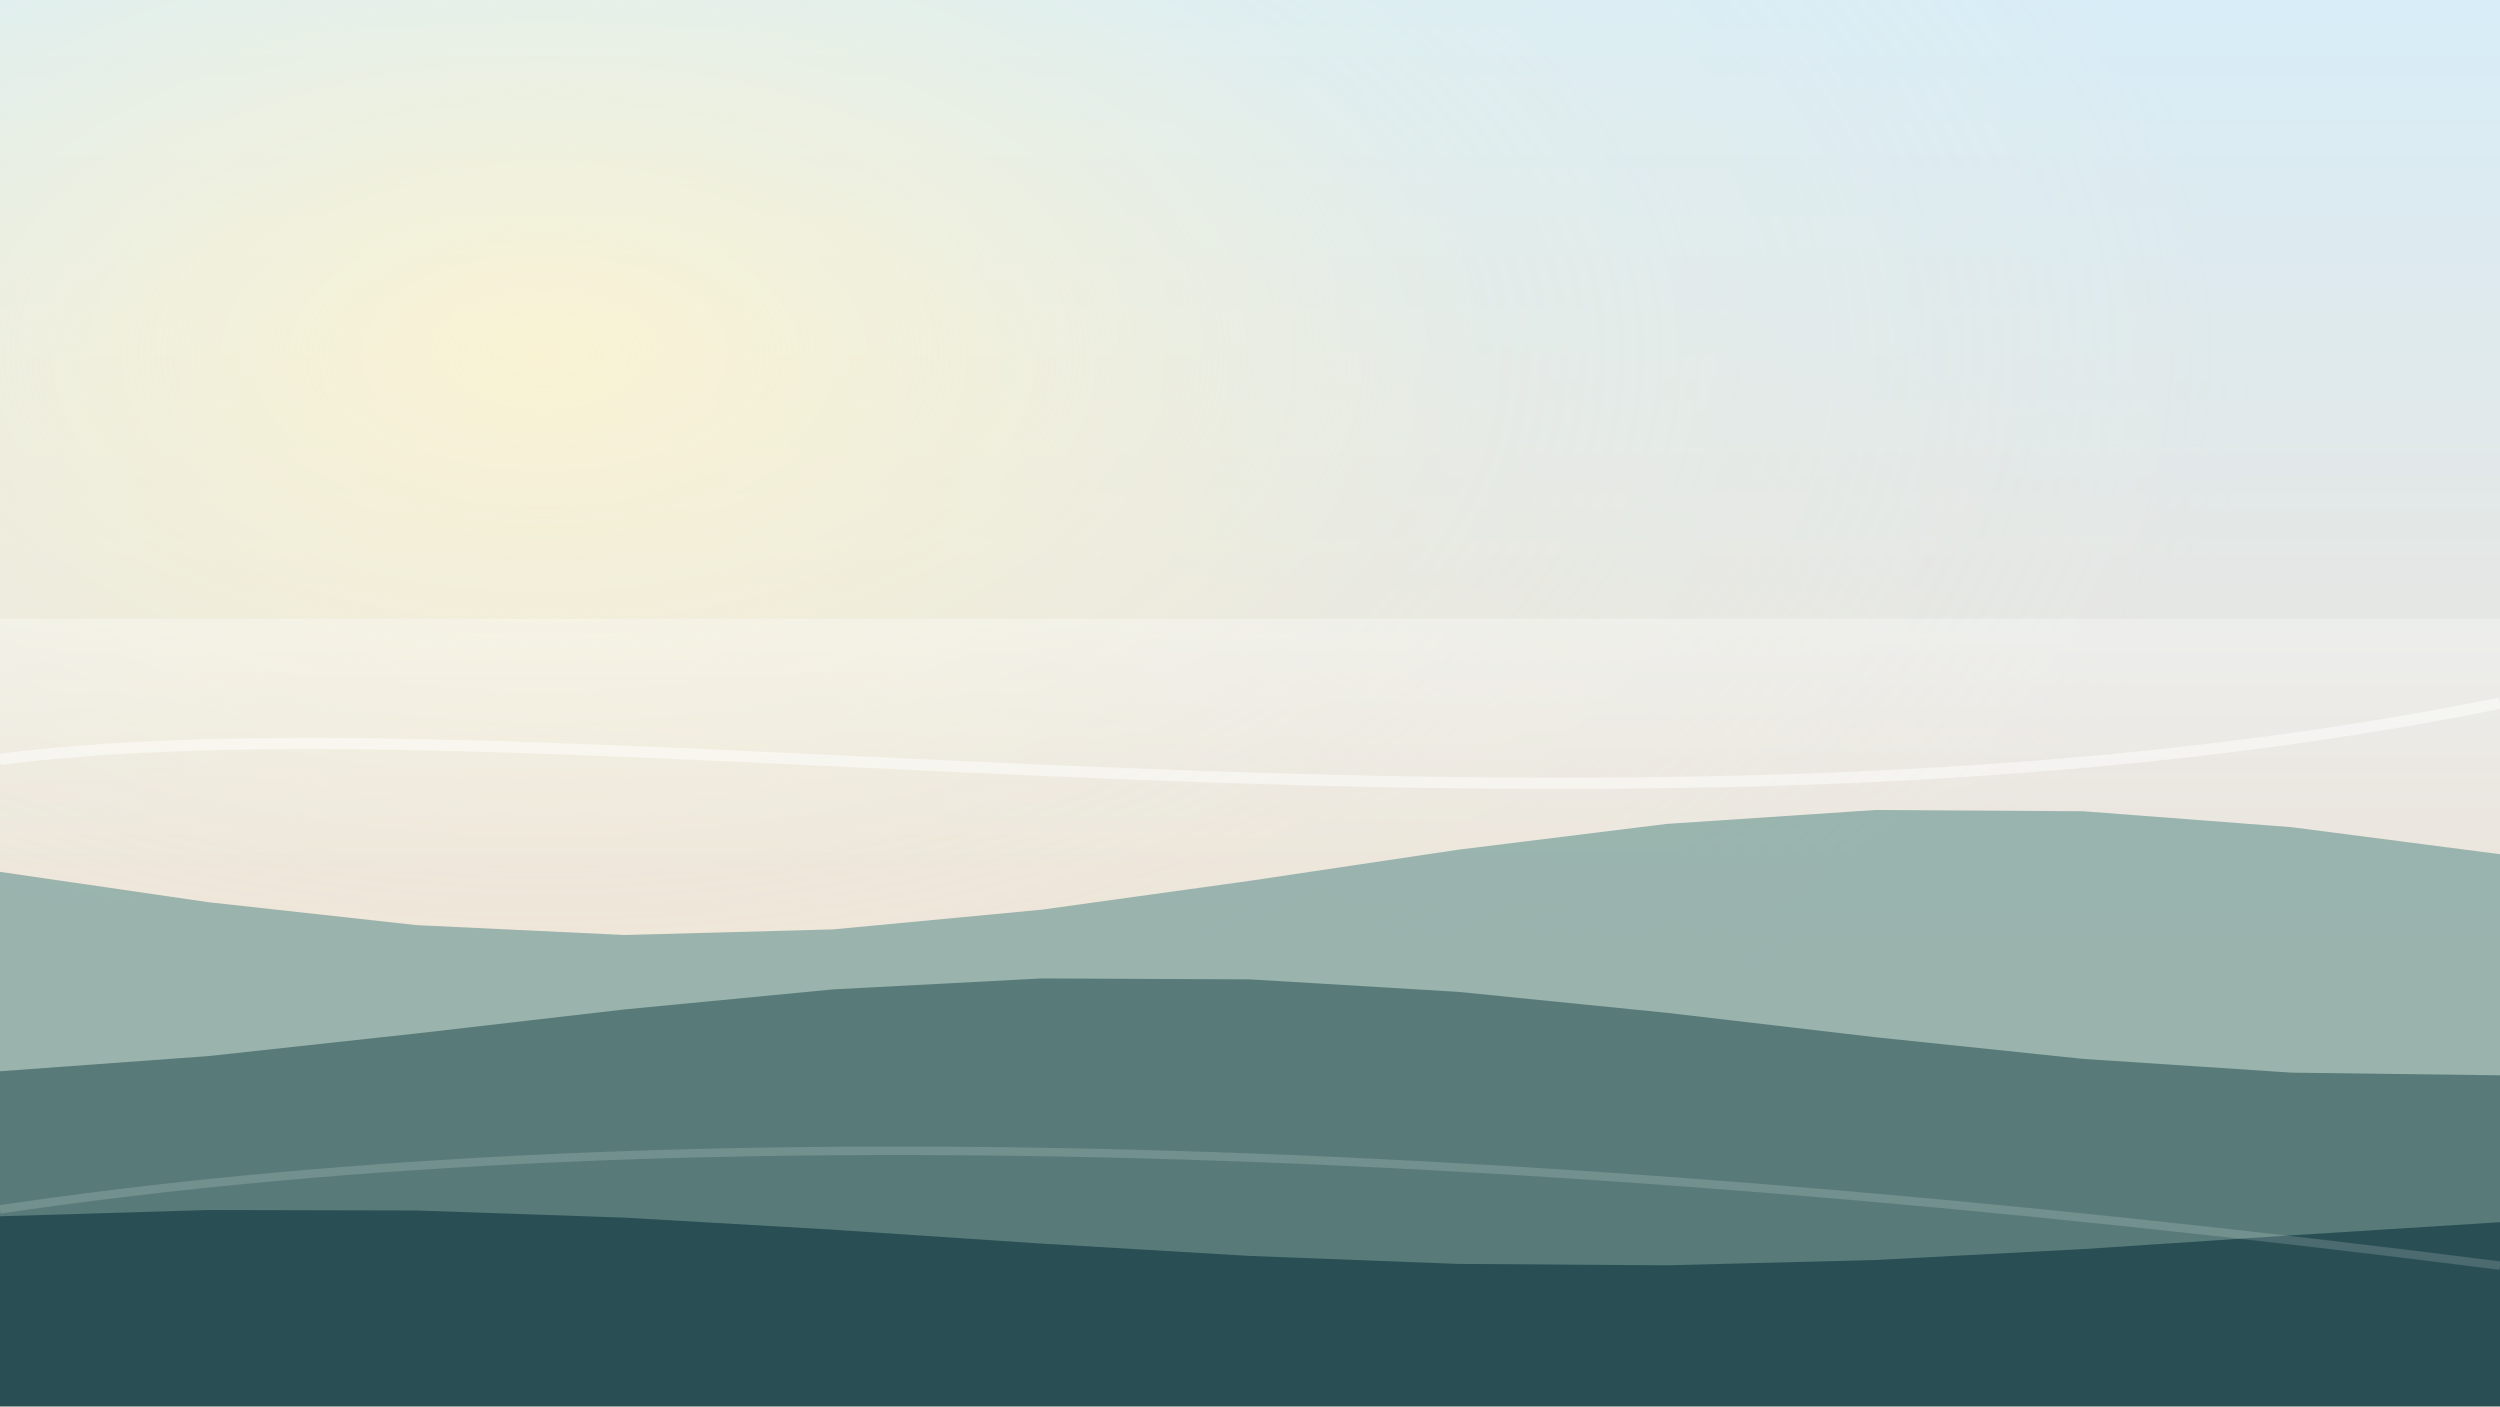
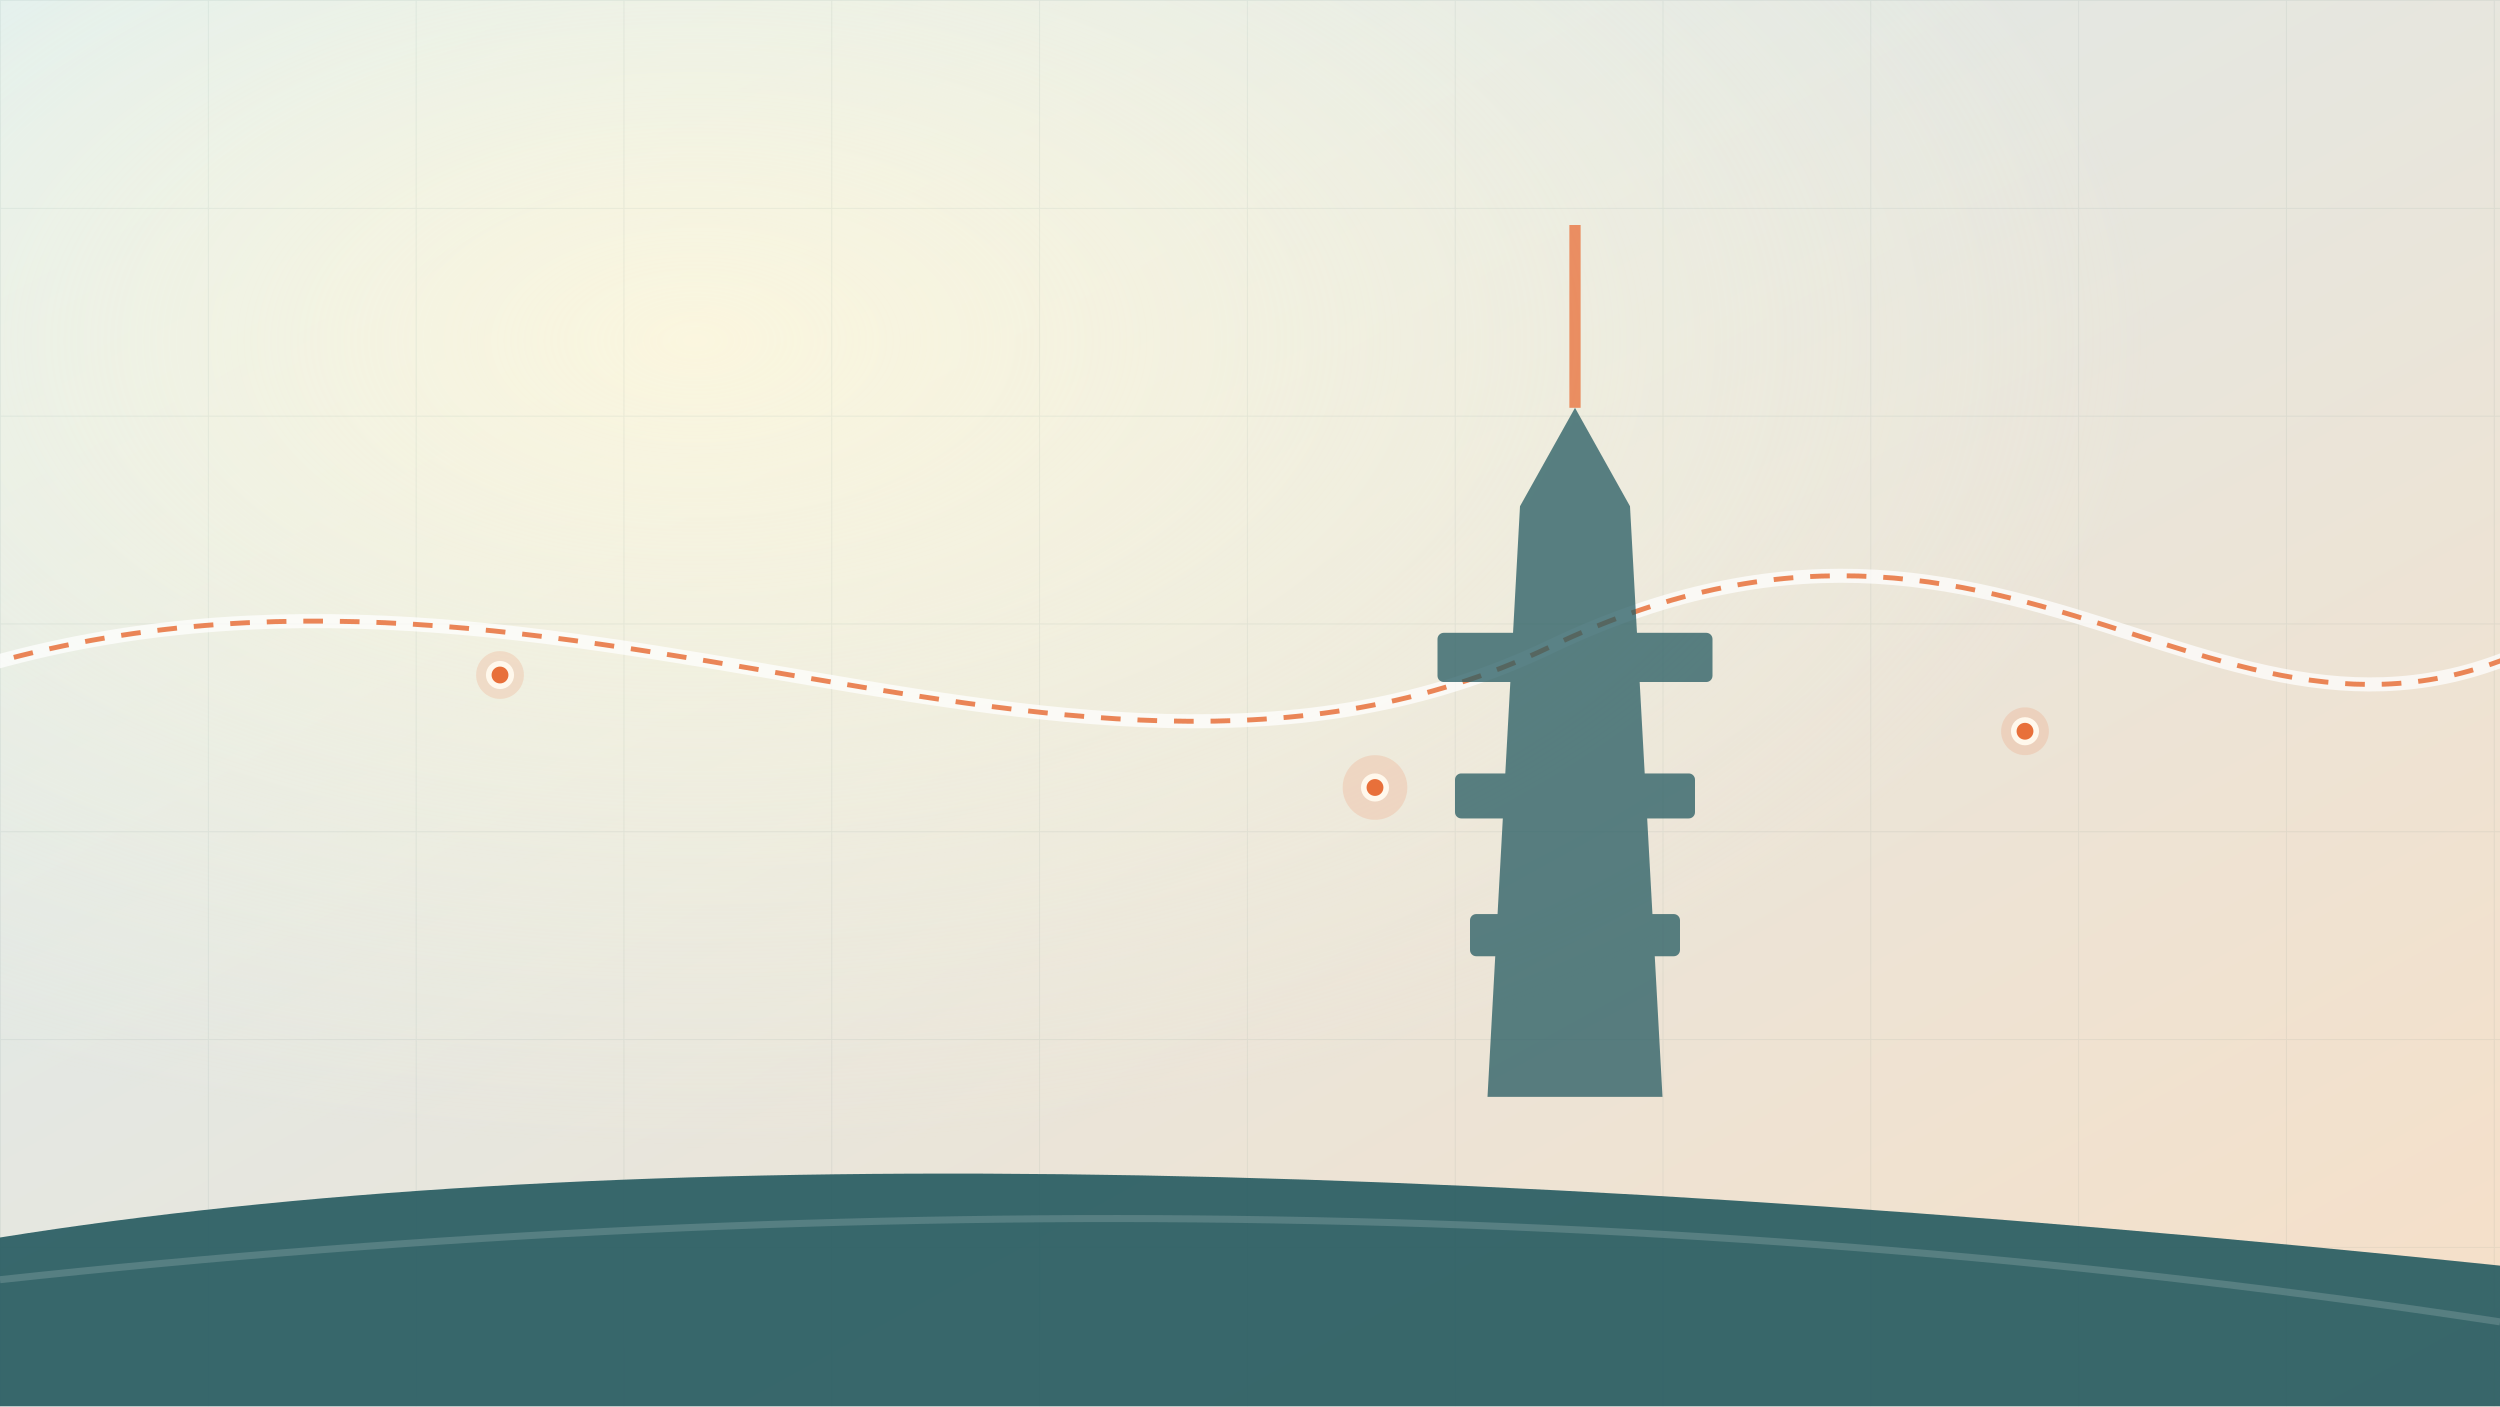
- <svg xmlns="http://www.w3.org/2000/svg" viewBox="0 0 1600 900" width="1600" height="900" role="img" aria-label="여행 사진 자리표시자">
+ <svg xmlns="http://www.w3.org/2000/svg" viewBox="0 0 1600 900" width="1600" height="900" role="img" aria-label="여행 기록 일러스트레이션">
  <defs>
-     <linearGradient id="sky" x1="0" y1="0" x2="0" y2="1">
-       <stop offset="0%" stop-color="#d8edf7" />
-       <stop offset="100%" stop-color="#f6dfcc" />
+     <linearGradient id="sky" x1="0" y1="0" x2="1" y2="1">
+       <stop offset="0%" stop-color="#d8edf4" />
+       <stop offset="100%" stop-color="#f6dfc7" />
    </linearGradient>
-     <radialGradient id="glow" cx="22%" cy="25%" r="68%">
-       <stop offset="0%" stop-color="#fff5cf" stop-opacity="0.82" />
-       <stop offset="55%" stop-color="#fff5cf" stop-opacity="0.16" />
-       <stop offset="100%" stop-color="#fff5cf" stop-opacity="0" />
+     <radialGradient id="light" cx="28%" cy="24%" r="58%">
+       <stop offset="0%" stop-color="#fff8dd" stop-opacity="0.86" />
+       <stop offset="100%" stop-color="#fff8dd" stop-opacity="0" />
    </radialGradient>
-     <linearGradient id="haze" x1="0" y1="0" x2="0" y2="1">
-       <stop offset="0%" stop-color="#ffffff" stop-opacity="0.3" />
-       <stop offset="100%" stop-color="#ffffff" stop-opacity="0" />
-     </linearGradient>
+     <pattern id="grid" width="133" height="133" patternUnits="userSpaceOnUse">
+       <path d="M 133 0 L 0 0 0 133" fill="none" stroke="#285c62" stroke-opacity="0.08" stroke-width="1" />
+     </pattern>
+     <filter id="soft">
+       <feGaussianBlur stdDeviation="12" />
+     </filter>
  </defs>
  <rect width="1600" height="900" fill="url(#sky)" />
-   <rect width="1600" height="900" fill="url(#glow)" />
-   <rect y="396.0" width="1600" height="162.0" fill="url(#haze)" />
-   <path d="M0 486.0 C 352.0 441.0, 1024.0 567.0, 1600 450.0" fill="none" stroke="#ffffff" stroke-opacity="0.48" stroke-width="7.2" />
-   <polygon points="0.0,558.0 133.3,577.4 266.7,592.1 400.0,598.4 533.3,594.8 666.7,582.2 800.0,563.7 933.3,543.8 1066.7,527.3 1200.0,518.4 1333.3,519.2 1466.7,529.4 1600.0,546.7 1600,900 0,900" fill="#88a8a3" opacity="0.82" />
-   <polygon points="0.0,685.6 133.3,675.9 266.7,661.4 400.0,646.0 533.3,633.2 666.7,626.2 800.0,626.8 933.3,634.8 1066.7,648.2 1200.0,663.8 1333.3,677.7 1466.7,686.5 1600.0,688.2 1600,900 0,900" fill="#587b79" />
-   <polygon points="0.0,778.4 133.3,774.4 266.7,774.7 400.0,779.3 533.3,787.0 666.7,795.9 800.0,803.8 933.3,808.9 1066.7,809.8 1200.0,806.4 1333.3,799.4 1466.7,790.6 1600.0,782.2 1600,900 0,900" fill="#294f55" />
-   <path d="M0 774.0 Q 608.0 684.0 1600 810.0" fill="none" stroke="#ffffff" stroke-opacity="0.16" stroke-width="5.4" />
+   <rect width="1600" height="900" fill="url(#light)" />
+   <rect width="1600" height="900" fill="url(#grid)" />
+   <path d="M -80 450 C 320 288, 672 567, 992 414 S 1440 558, 1680 378" fill="none" stroke="#ffffff" stroke-opacity="0.72" stroke-width="9" />
+   <path d="M -80 450 C 320 288, 672 567, 992 414 S 1440 558, 1680 378" fill="none" stroke="#e8703a" stroke-opacity="0.84" stroke-width="3.15" stroke-dasharray="12.6 10.8" />
+   <g transform="translate(1008 144)" fill="#285c62" opacity="0.76">
+     <path d="M-56 558 L-35.2 180 L0 117 L35.2 180 L56 558Z" />
+     <rect x="-88" y="261" width="176" height="31.5" rx="4" />
+     <rect x="-76.8" y="351" width="153.6" height="28.8" rx="4" />
+     <rect x="-67.2" y="441" width="134.4" height="27" rx="4" />
+     <path d="M0 117V0" stroke="#e8703a" stroke-width="7.2" />
+   </g>
+   <g transform="translate(320 432)">
+     <circle r="15.3" fill="#e8703a" fill-opacity="0.16" />
+     <circle r="7.2" fill="#e8703a" stroke="#fff8ec" stroke-width="3.6" />
+   </g>
+   <g transform="translate(880 504)">
+     <circle r="20.7" fill="#e8703a" fill-opacity="0.16" />
+     <circle r="7.2" fill="#e8703a" stroke="#fff8ec" stroke-width="3.6" />
+   </g>
+   <g transform="translate(1296 468)">
+     <circle r="15.3" fill="#e8703a" fill-opacity="0.16" />
+     <circle r="7.2" fill="#e8703a" stroke="#fff8ec" stroke-width="3.6" />
+   </g>
+   <path d="M0 792 Q 560 702 1600 810 V900 H0Z" fill="#285c62" opacity="0.92" />
+   <path d="M0 819 Q 832 729 1600 846" fill="none" stroke="#fff" stroke-opacity="0.16" stroke-width="4.5" />
</svg>
